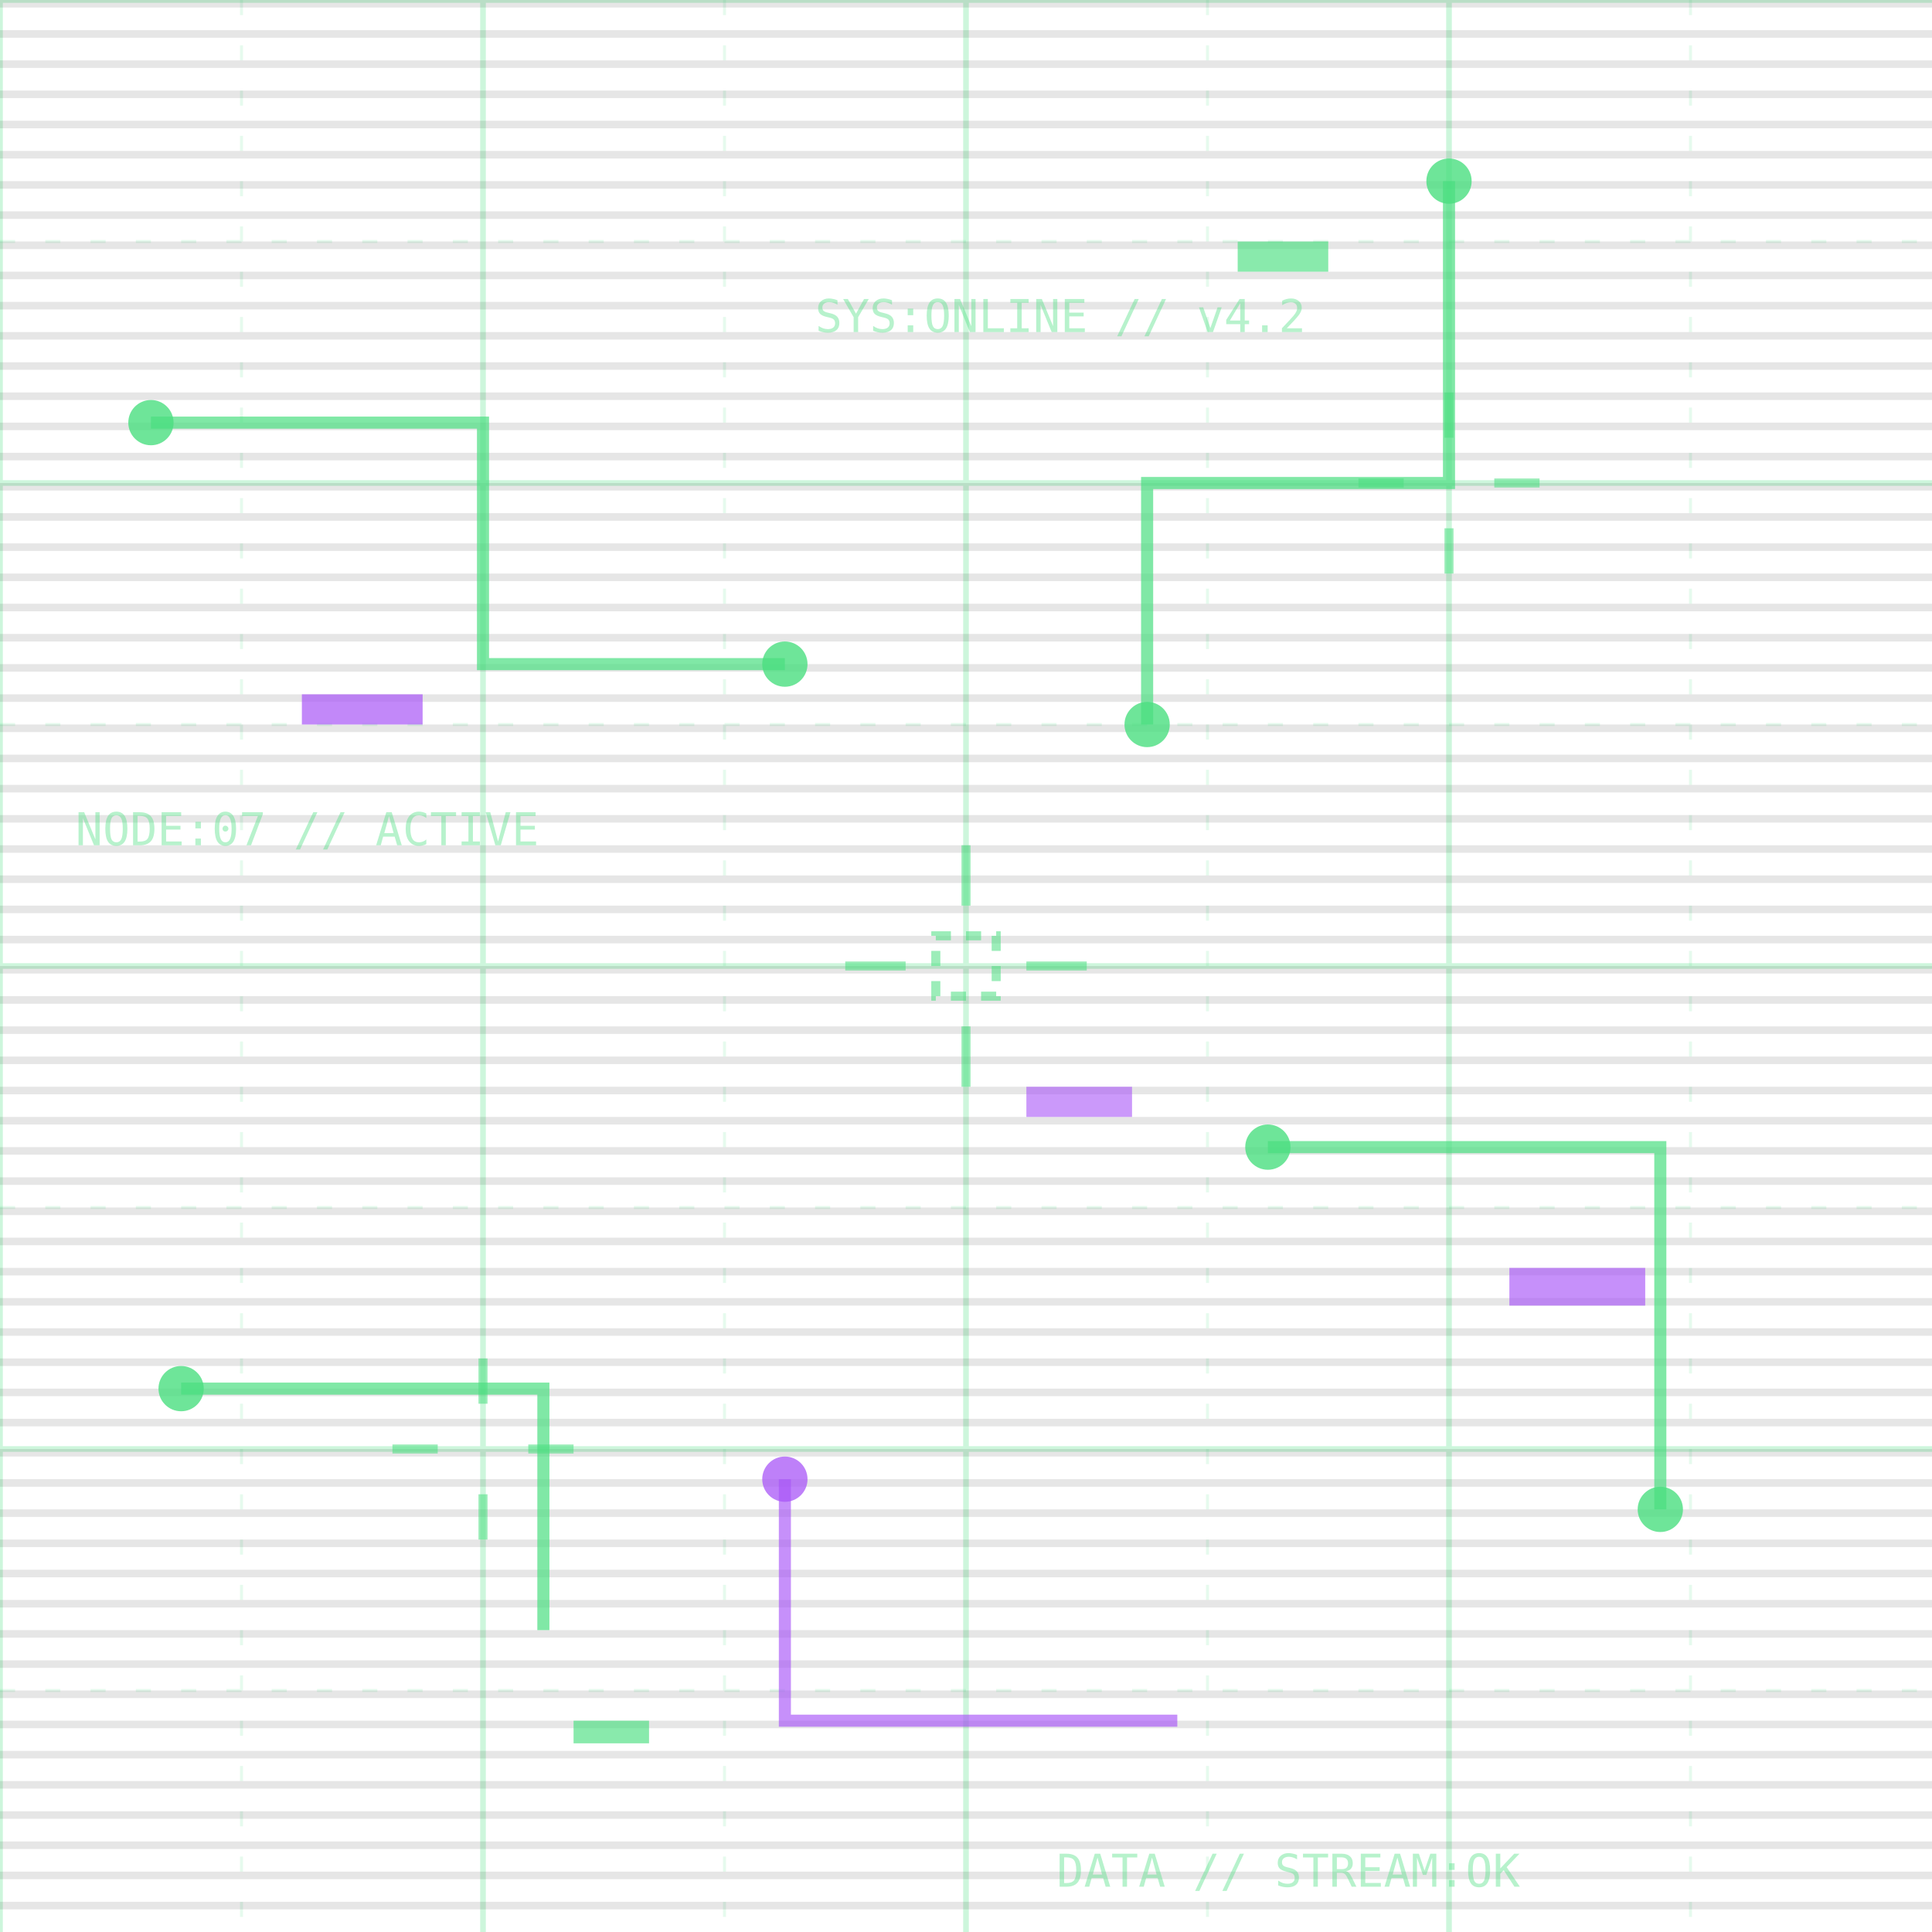
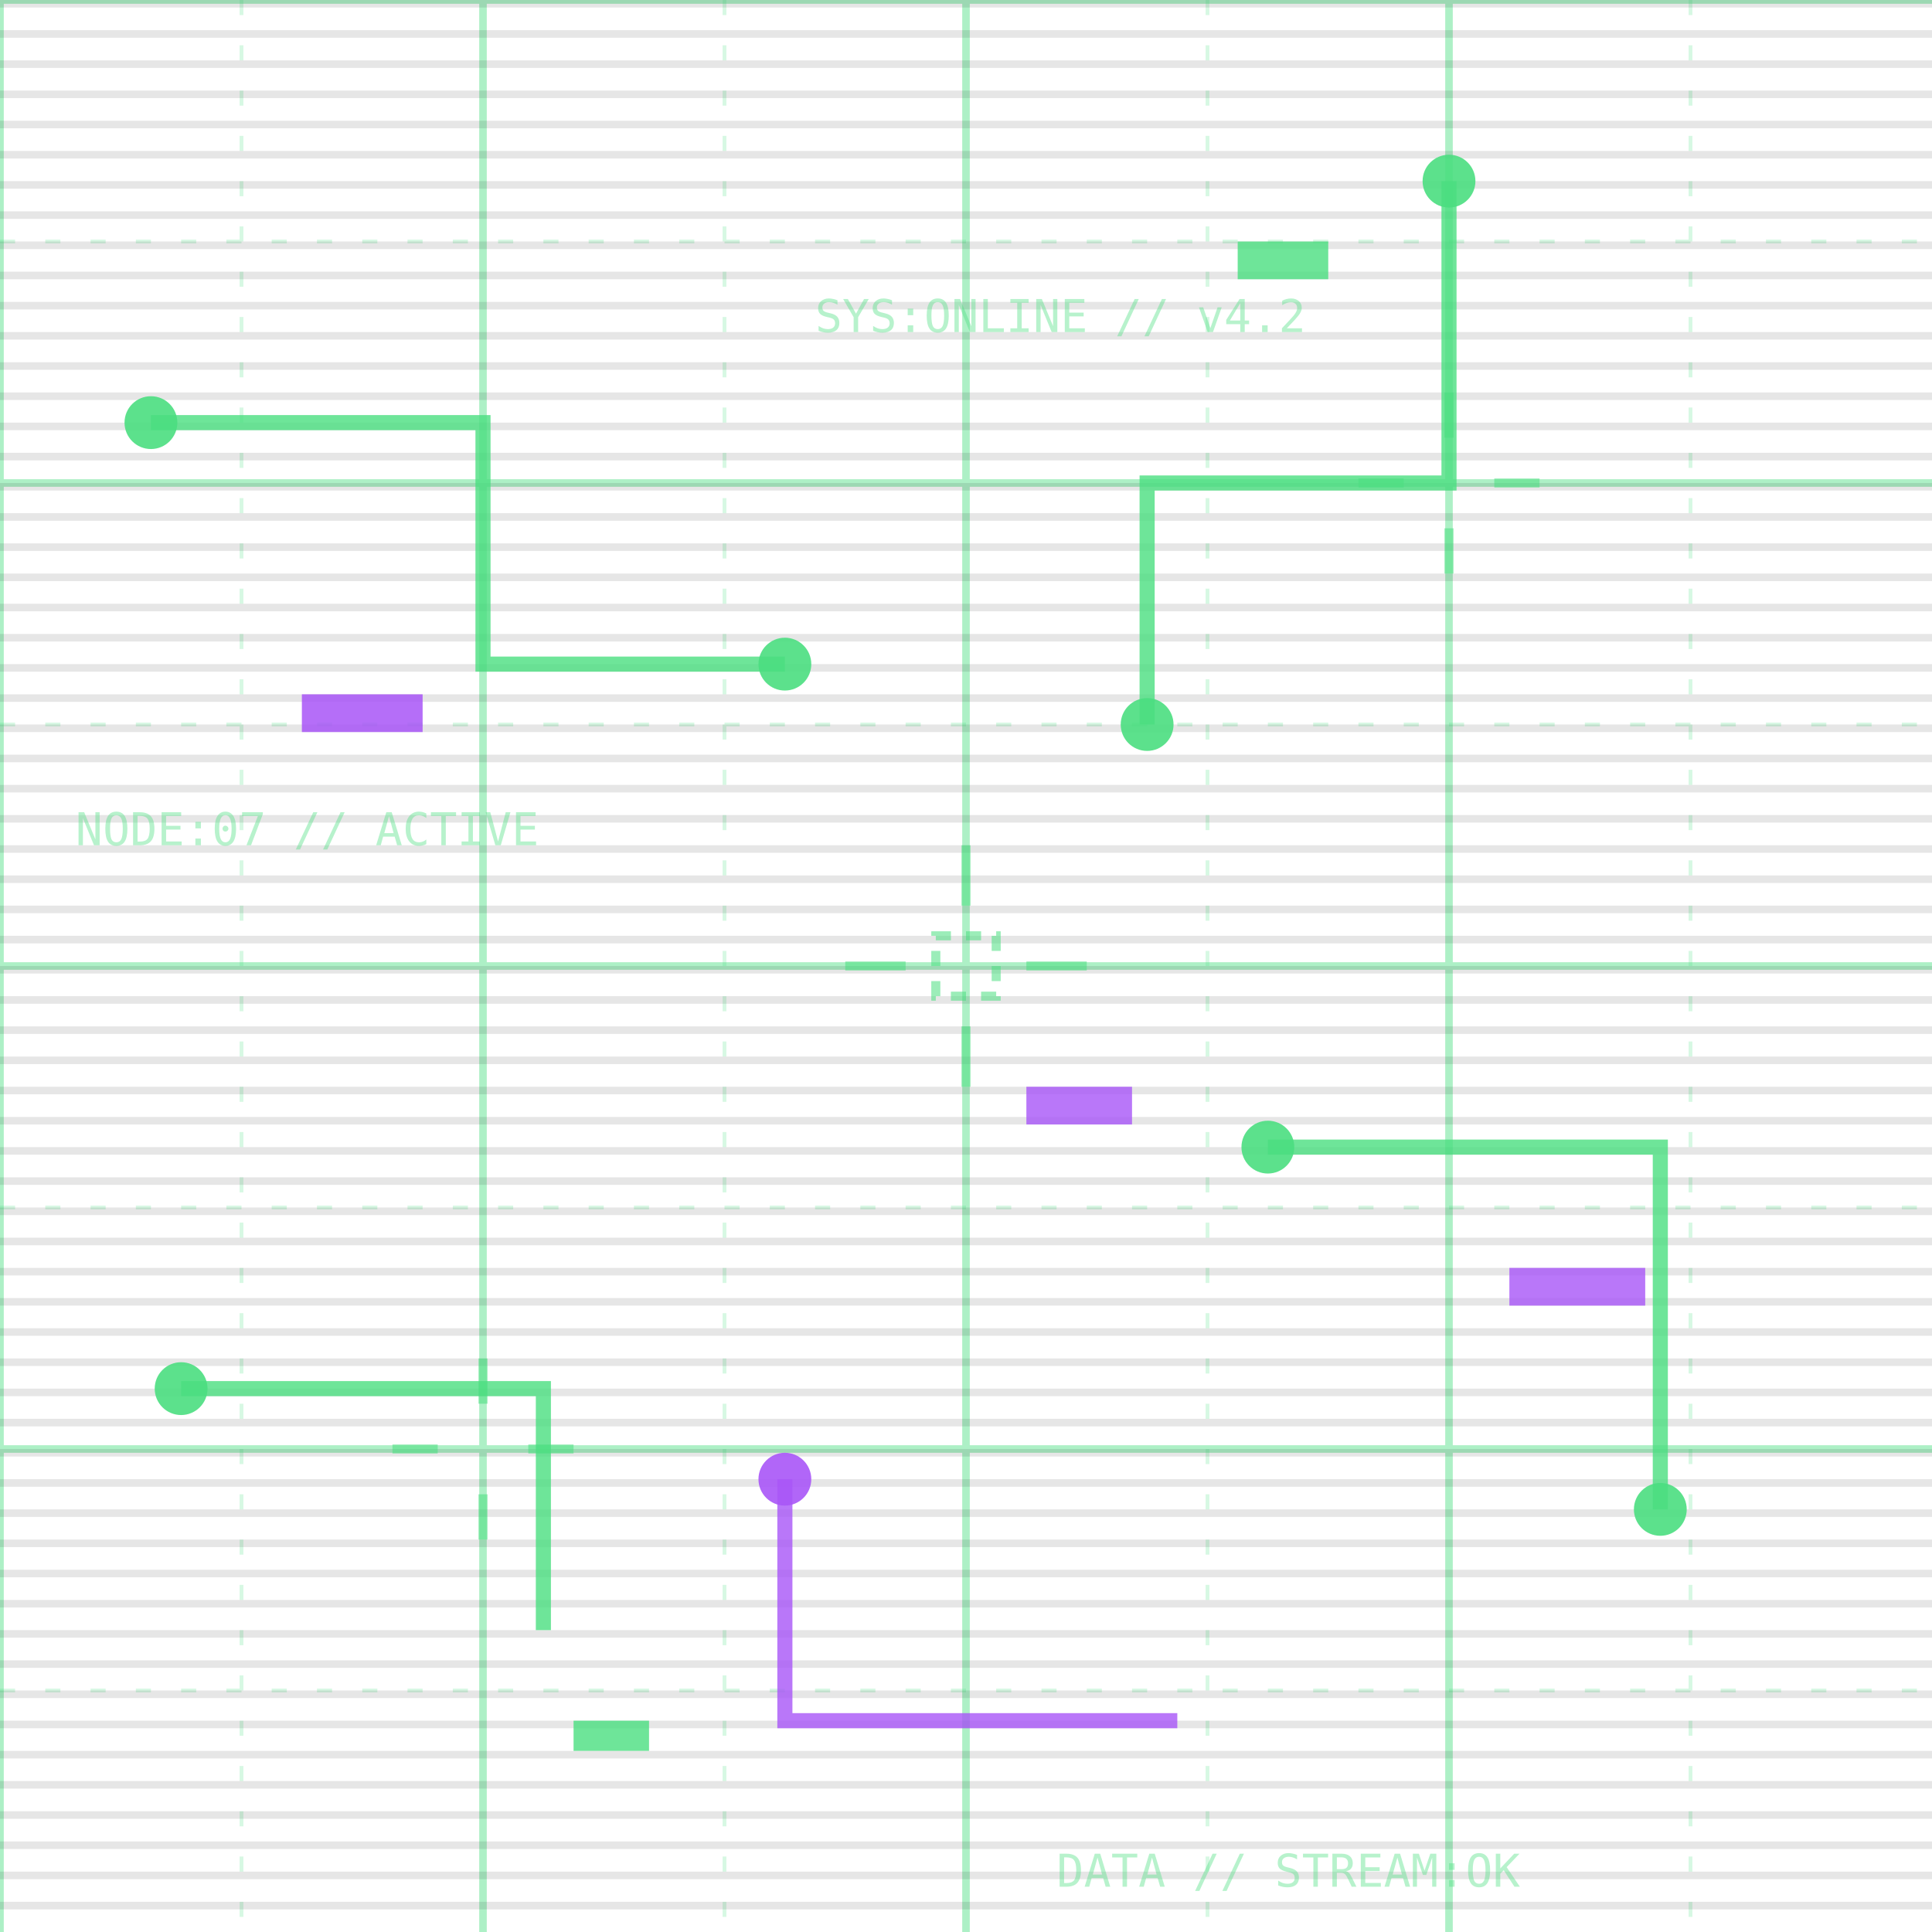
<svg xmlns="http://www.w3.org/2000/svg" width="256" height="256">
-   <g stroke="#4ade80" stroke-width="0.75" opacity="0.28">
+   <g stroke="#4ade80" stroke-width="1" opacity="0.45">
    <path d="M0 0V256 M64 0V256 M128 0V256 M192 0V256" />
    <path d="M0 0H256 M0 64H256 M0 128H256 M0 192H256" />
  </g>
-   <g stroke="#4ade80" stroke-width="0.4" stroke-dasharray="2,4" opacity="0.14">
+   <g stroke="#4ade80" stroke-width="0.5" stroke-dasharray="2,4" opacity="0.22">
    <path d="M32 0V256 M96 0V256 M160 0V256 M224 0V256" />
    <path d="M0 32H256 M0 96H256 M0 160H256 M0 224H256" />
  </g>
  <g fill="#000000" opacity="0.10">
    <rect width="256" height="1" y="0" />
    <rect width="256" height="1" y="4" />
    <rect width="256" height="1" y="8" />
    <rect width="256" height="1" y="12" />
    <rect width="256" height="1" y="16" />
    <rect width="256" height="1" y="20" />
    <rect width="256" height="1" y="24" />
    <rect width="256" height="1" y="28" />
    <rect width="256" height="1" y="32" />
    <rect width="256" height="1" y="36" />
    <rect width="256" height="1" y="40" />
    <rect width="256" height="1" y="44" />
    <rect width="256" height="1" y="48" />
    <rect width="256" height="1" y="52" />
    <rect width="256" height="1" y="56" />
    <rect width="256" height="1" y="60" />
    <rect width="256" height="1" y="64" />
    <rect width="256" height="1" y="68" />
    <rect width="256" height="1" y="72" />
    <rect width="256" height="1" y="76" />
    <rect width="256" height="1" y="80" />
    <rect width="256" height="1" y="84" />
    <rect width="256" height="1" y="88" />
    <rect width="256" height="1" y="92" />
    <rect width="256" height="1" y="96" />
    <rect width="256" height="1" y="100" />
    <rect width="256" height="1" y="104" />
    <rect width="256" height="1" y="108" />
    <rect width="256" height="1" y="112" />
    <rect width="256" height="1" y="116" />
    <rect width="256" height="1" y="120" />
    <rect width="256" height="1" y="124" />
    <rect width="256" height="1" y="128" />
    <rect width="256" height="1" y="132" />
    <rect width="256" height="1" y="136" />
    <rect width="256" height="1" y="140" />
    <rect width="256" height="1" y="144" />
    <rect width="256" height="1" y="148" />
    <rect width="256" height="1" y="152" />
    <rect width="256" height="1" y="156" />
    <rect width="256" height="1" y="160" />
    <rect width="256" height="1" y="164" />
    <rect width="256" height="1" y="168" />
    <rect width="256" height="1" y="172" />
    <rect width="256" height="1" y="176" />
    <rect width="256" height="1" y="180" />
    <rect width="256" height="1" y="184" />
    <rect width="256" height="1" y="188" />
    <rect width="256" height="1" y="192" />
    <rect width="256" height="1" y="196" />
    <rect width="256" height="1" y="200" />
    <rect width="256" height="1" y="204" />
    <rect width="256" height="1" y="208" />
    <rect width="256" height="1" y="212" />
    <rect width="256" height="1" y="216" />
    <rect width="256" height="1" y="220" />
    <rect width="256" height="1" y="224" />
    <rect width="256" height="1" y="228" />
    <rect width="256" height="1" y="232" />
    <rect width="256" height="1" y="236" />
    <rect width="256" height="1" y="240" />
    <rect width="256" height="1" y="244" />
    <rect width="256" height="1" y="248" />
    <rect width="256" height="1" y="252" />
  </g>
-   <g fill="none" stroke="#4ade80" stroke-width="1.6" opacity="0.70">
+   <g fill="none" stroke="#4ade80" stroke-width="2" opacity="0.80">
    <path d="M20 56 H64 V88 H104" />
    <path d="M192 24 V64 H152 V96" />
    <path d="M24 184 H72 V216" />
    <path d="M168 152 H220 V200" />
  </g>
-   <path d="M104 196 V228 H156" fill="none" stroke="#a855f7" stroke-width="1.6" opacity="0.65" />
-   <g fill="#4ade80" opacity="0.80">
-     <circle cx="20" cy="56" r="3" />
-     <circle cx="104" cy="88" r="3" />
-     <circle cx="192" cy="24" r="3" />
-     <circle cx="152" cy="96" r="3" />
-     <circle cx="24" cy="184" r="3" />
-     <circle cx="168" cy="152" r="3" />
-     <circle cx="220" cy="200" r="3" />
+   <path d="M104 196 V228 H156" fill="none" stroke="#a855f7" stroke-width="2" opacity="0.80" />
+   <g fill="#4ade80" opacity="0.90">
+     <circle cx="20" cy="56" r="3.5" />
+     <circle cx="104" cy="88" r="3.5" />
+     <circle cx="192" cy="24" r="3.5" />
+     <circle cx="152" cy="96" r="3.5" />
+     <circle cx="24" cy="184" r="3.5" />
+     <circle cx="168" cy="152" r="3.5" />
+     <circle cx="220" cy="200" r="3.5" />
  </g>
-   <circle cx="104" cy="196" r="3" fill="#a855f7" opacity="0.75" />
+   <circle cx="104" cy="196" r="3.5" fill="#a855f7" opacity="0.90" />
  <g stroke="#4ade80" stroke-width="1.2" opacity="0.55">
    <path d="M120 128 H112 M136 128 H144 M128 120 V112 M128 136 V144" />
    <rect x="124" y="124" width="8" height="8" fill="none" stroke-dasharray="2,2" />
    <path d="M186 64 H180 M198 64 H204 M192 58 V52 M192 70 V76" />
    <path d="M58 192 H52 M70 192 H76 M64 186 V180 M64 198 V204" />
  </g>
  <g fill="#4ade80" font-family="monospace" font-size="6" opacity="0.40">
    <text x="108" y="44">SYS:ONLINE // v4.2</text>
    <text x="10" y="112">NODE:07 // ACTIVE</text>
    <text x="140" y="250">DATA // STREAM:OK</text>
  </g>
-   <rect x="40" y="92" width="16" height="4" fill="#a855f7" opacity="0.70" />
-   <rect x="164" y="32" width="12" height="4" fill="#4ade80" opacity="0.65" />
-   <rect x="200" y="168" width="18" height="5" fill="#a855f7" opacity="0.65" />
-   <rect x="76" y="228" width="10" height="3" fill="#4ade80" opacity="0.65" />
-   <rect x="136" y="144" width="14" height="4" fill="#a855f7" opacity="0.60" />
+   <rect x="40" y="92" width="16" height="5" fill="#a855f7" opacity="0.85" />
+   <rect x="164" y="32" width="12" height="5" fill="#4ade80" opacity="0.80" />
+   <rect x="200" y="168" width="18" height="5" fill="#a855f7" opacity="0.80" />
+   <rect x="76" y="228" width="10" height="4" fill="#4ade80" opacity="0.80" />
+   <rect x="136" y="144" width="14" height="5" fill="#a855f7" opacity="0.80" />
</svg>
